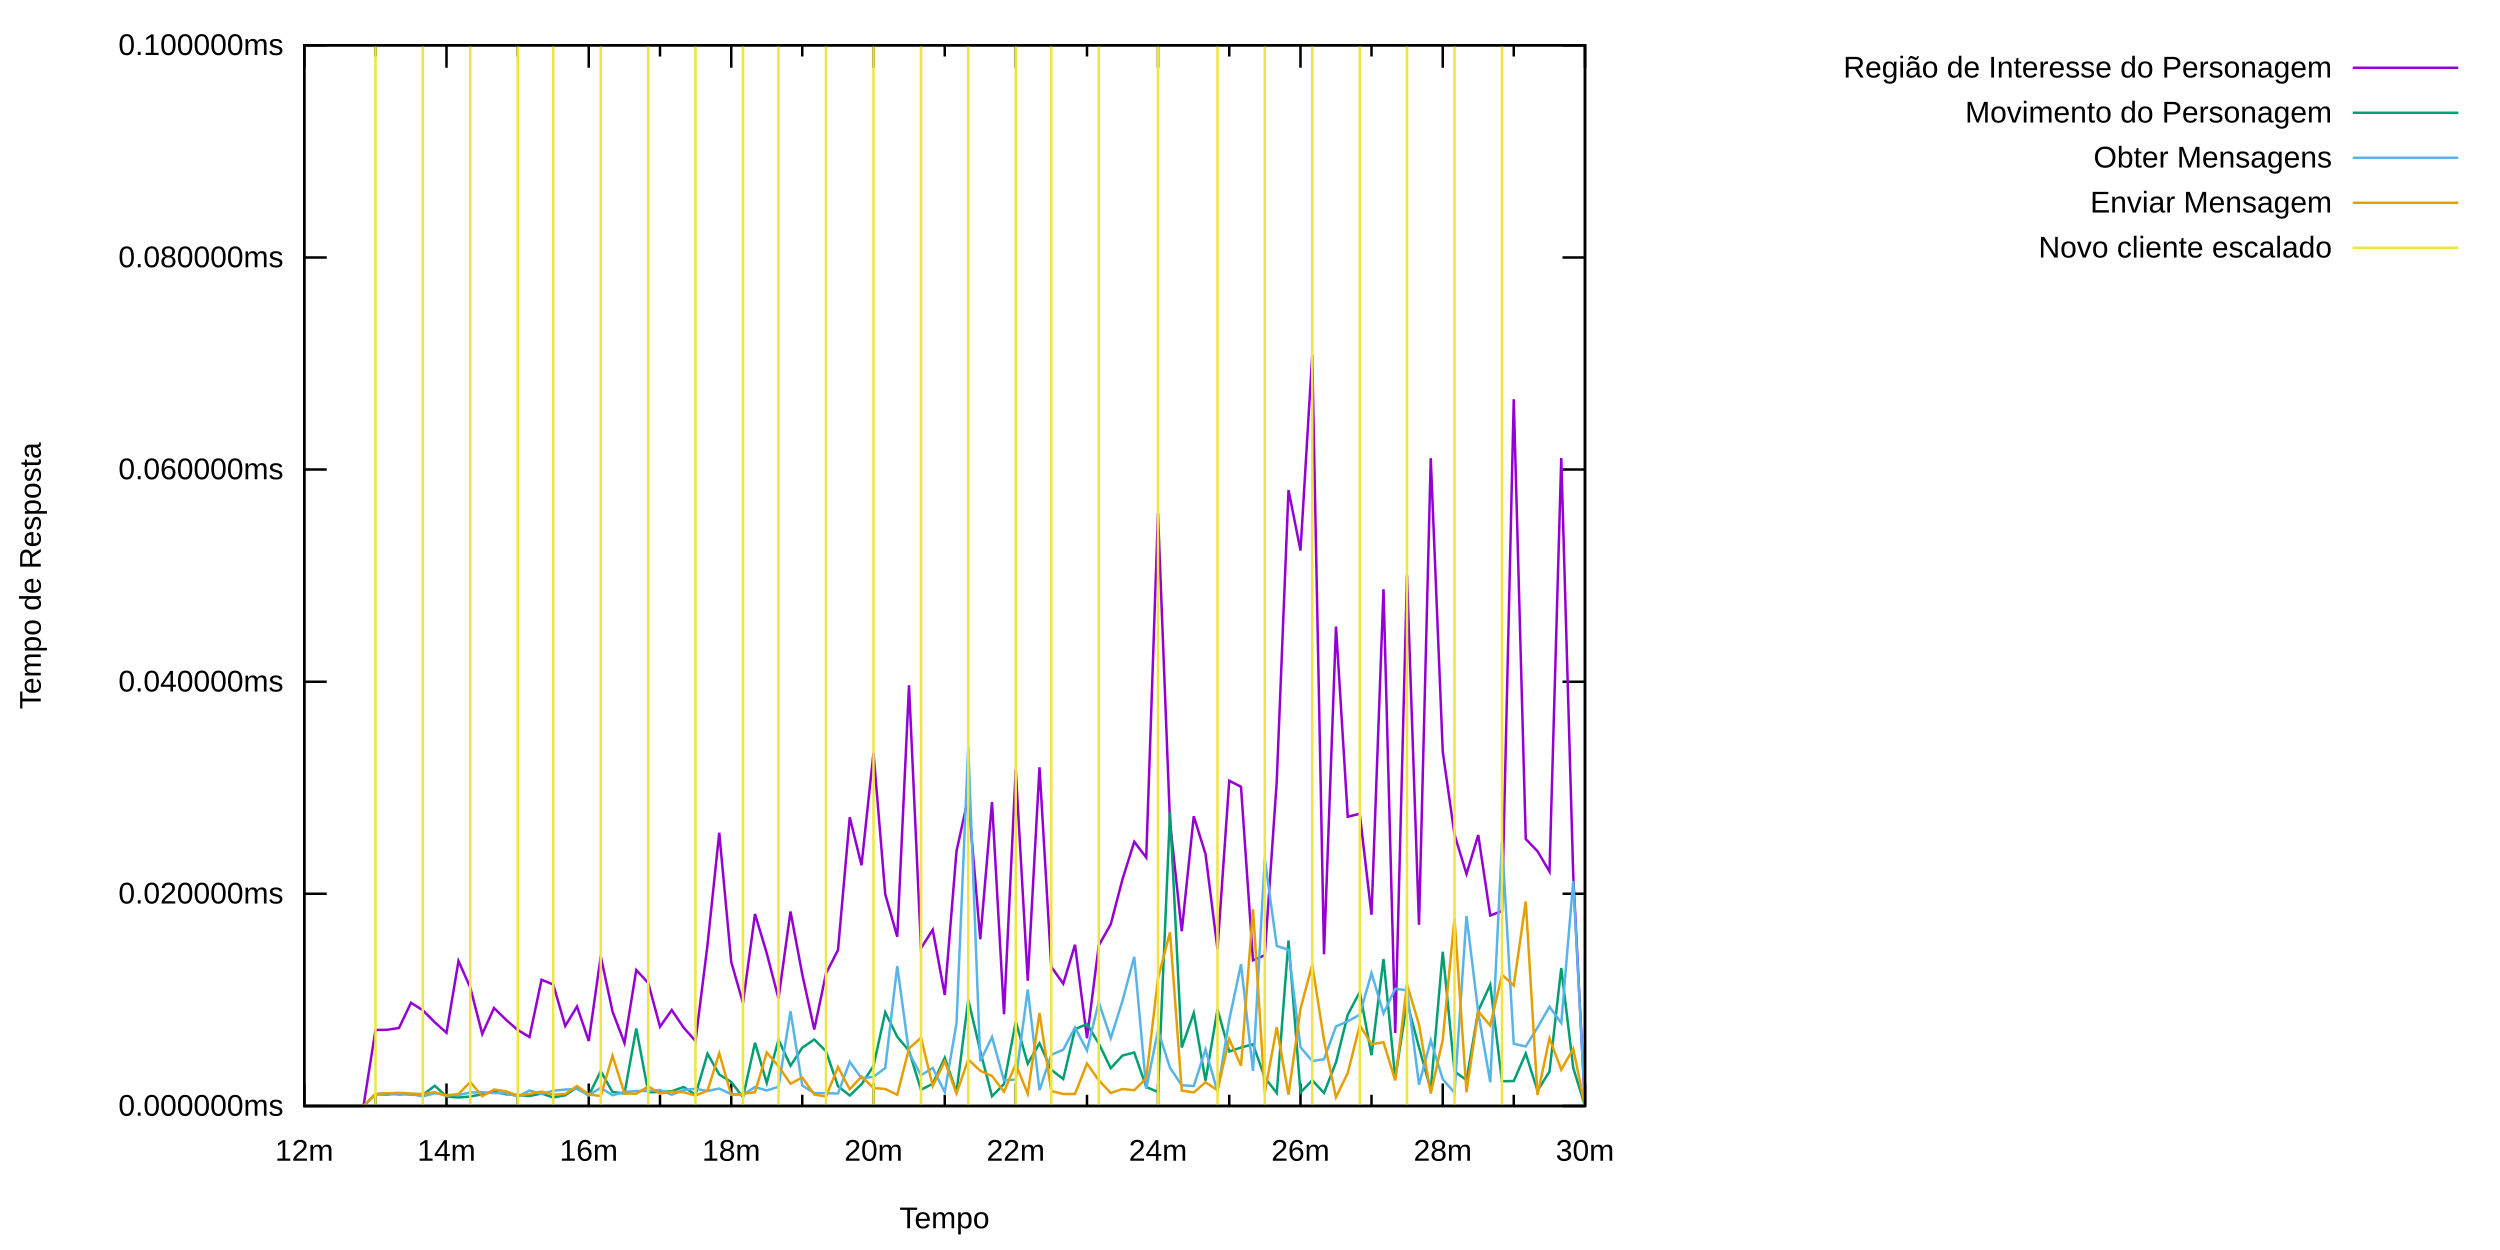
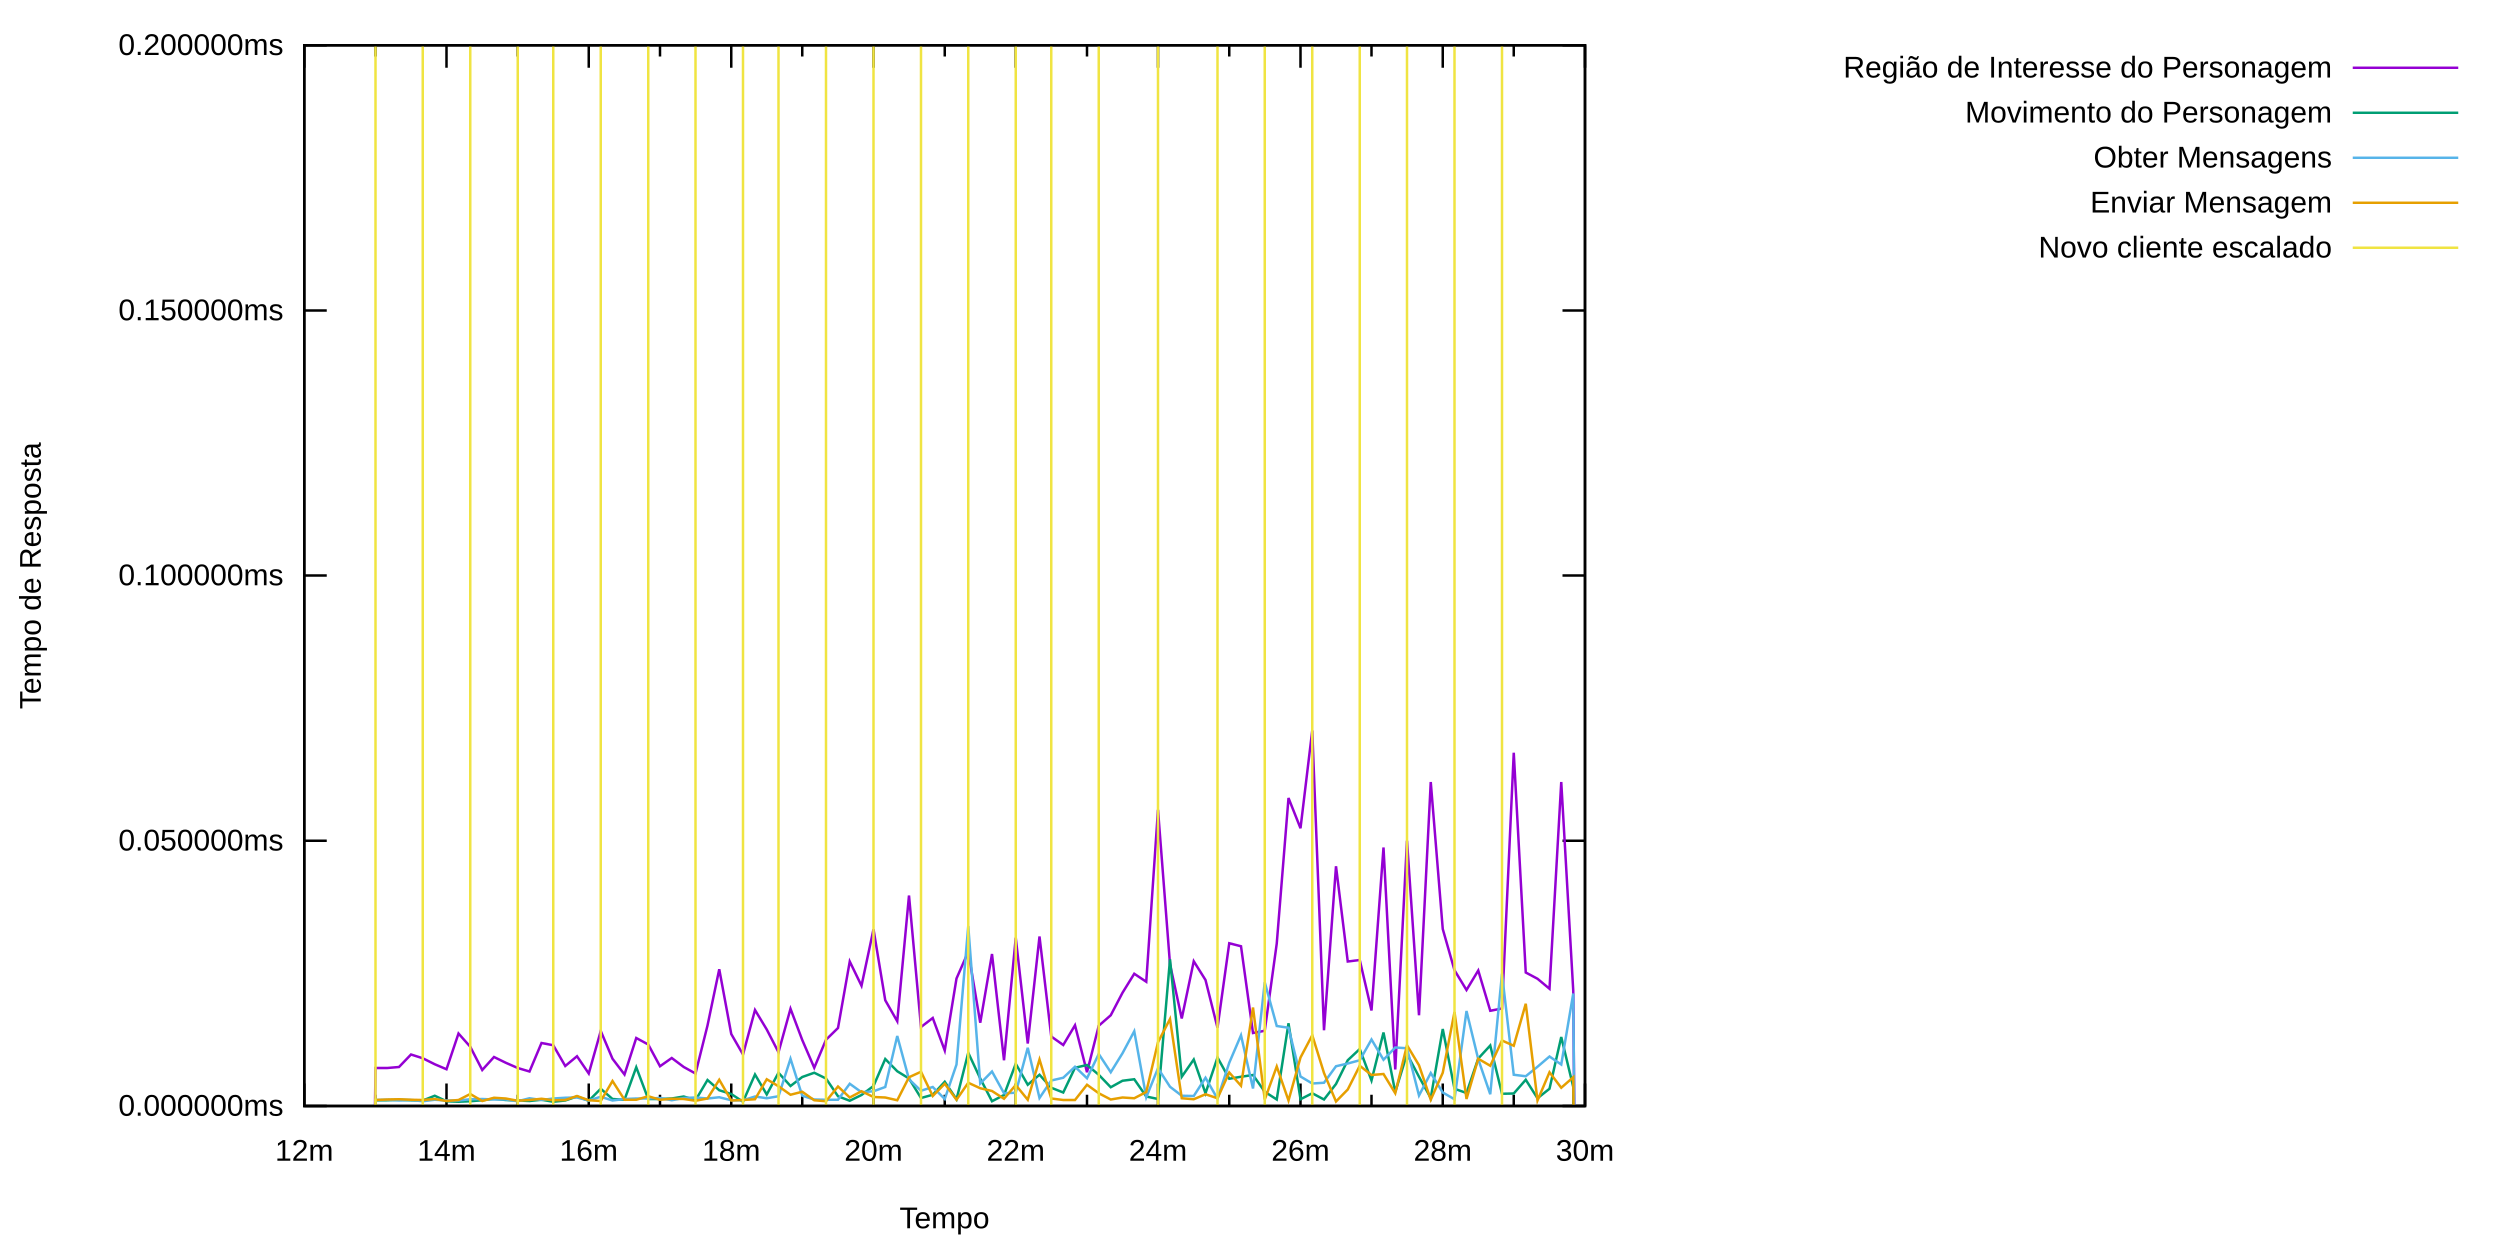
<svg xmlns="http://www.w3.org/2000/svg" xmlns:xlink="http://www.w3.org/1999/xlink" width="1000" height="500" viewBox="0 0 1000 500">
  <g id="gnuplot_canvas">
    <rect x="0" y="0" width="1000" height="500" fill="none" />
    <defs>
      <circle id="gpDot" r="0.5" stroke-width="0.5" stroke="currentColor" />
      <path id="gpPt0" stroke-width="0.222" stroke="currentColor" d="M-1,0 h2 M0,-1 v2" />
      <path id="gpPt1" stroke-width="0.222" stroke="currentColor" d="M-1,-1 L1,1 M1,-1 L-1,1" />
      <path id="gpPt2" stroke-width="0.222" stroke="currentColor" d="M-1,0 L1,0 M0,-1 L0,1 M-1,-1 L1,1 M-1,1 L1,-1" />
      <rect id="gpPt3" stroke-width="0.222" stroke="currentColor" x="-1" y="-1" width="2" height="2" />
      <rect id="gpPt4" stroke-width="0.222" stroke="currentColor" fill="currentColor" x="-1" y="-1" width="2" height="2" />
      <circle id="gpPt5" stroke-width="0.222" stroke="currentColor" cx="0" cy="0" r="1" />
      <use xlink:href="#gpPt5" id="gpPt6" fill="currentColor" stroke="none" />
      <path id="gpPt7" stroke-width="0.222" stroke="currentColor" d="M0,-1.33 L-1.33,0.67 L1.33,0.67 z" />
      <use xlink:href="#gpPt7" id="gpPt8" fill="currentColor" stroke="none" />
      <use xlink:href="#gpPt7" id="gpPt9" stroke="currentColor" transform="rotate(180)" />
      <use xlink:href="#gpPt9" id="gpPt10" fill="currentColor" stroke="none" />
      <use xlink:href="#gpPt3" id="gpPt11" stroke="currentColor" transform="rotate(45)" />
      <use xlink:href="#gpPt11" id="gpPt12" fill="currentColor" stroke="none" />
      <path id="gpPt13" stroke-width="0.222" stroke="currentColor" d="M0,1.330 L1.265,0.411 L0.782,-1.067 L-0.782,-1.076 L-1.265,0.411 z" />
      <use xlink:href="#gpPt13" id="gpPt14" fill="currentColor" stroke="none" />
      <filter id="textbox" filterUnits="objectBoundingBox" x="0" y="0" height="1" width="1">
        <feFlood flood-color="white" flood-opacity="1" result="bgnd" />
        <feComposite in="SourceGraphic" in2="bgnd" operator="atop" />
      </filter>
      <filter id="greybox" filterUnits="objectBoundingBox" x="0" y="0" height="1" width="1">
        <feFlood flood-color="lightgrey" flood-opacity="1" result="grey" />
        <feComposite in="SourceGraphic" in2="grey" operator="atop" />
      </filter>
    </defs>
    <g fill="none" color="white" stroke="black" stroke-width="1.00" stroke-linecap="butt" stroke-linejoin="miter">
</g>
    <g fill="none" color="black" stroke="currentColor" stroke-width="1.00" stroke-linecap="butt" stroke-linejoin="miter">
      <path stroke="black" d="M121.7,442.4 L130.7,442.4 M634.0,442.4 L625.0,442.4  " />
      <g transform="translate(113.4,446.3)" stroke="none" fill="black" font-family="Arial" font-size="12.00" text-anchor="end">
        <text>
          <tspan font-family="Arial">0.000000ms</tspan>
        </text>
      </g>
    </g>
    <g fill="none" color="black" stroke="currentColor" stroke-width="1.00" stroke-linecap="butt" stroke-linejoin="miter">
-       <path stroke="black" d="M121.7,357.5 L130.7,357.5 M634.0,357.5 L625.0,357.5  " />
-       <g transform="translate(113.4,361.4)" stroke="none" fill="black" font-family="Arial" font-size="12.00" text-anchor="end">
-         <text>
-           <tspan font-family="Arial">0.020000ms</tspan>
-         </text>
-       </g>
-     </g>
-     <g fill="none" color="black" stroke="currentColor" stroke-width="1.00" stroke-linecap="butt" stroke-linejoin="miter">
-       <path stroke="black" d="M121.7,272.7 L130.7,272.7 M634.0,272.7 L625.0,272.7  " />
-       <g transform="translate(113.4,276.6)" stroke="none" fill="black" font-family="Arial" font-size="12.00" text-anchor="end">
-         <text>
-           <tspan font-family="Arial">0.040000ms</tspan>
-         </text>
-       </g>
-     </g>
-     <g fill="none" color="black" stroke="currentColor" stroke-width="1.00" stroke-linecap="butt" stroke-linejoin="miter">
-       <path stroke="black" d="M121.7,187.8 L130.7,187.8 M634.0,187.8 L625.0,187.8  " />
-       <g transform="translate(113.4,191.7)" stroke="none" fill="black" font-family="Arial" font-size="12.00" text-anchor="end">
-         <text>
-           <tspan font-family="Arial">0.060000ms</tspan>
-         </text>
-       </g>
-     </g>
-     <g fill="none" color="black" stroke="currentColor" stroke-width="1.00" stroke-linecap="butt" stroke-linejoin="miter">
-       <path stroke="black" d="M121.7,103.0 L130.7,103.0 M634.0,103.0 L625.0,103.0  " />
-       <g transform="translate(113.4,106.9)" stroke="none" fill="black" font-family="Arial" font-size="12.00" text-anchor="end">
-         <text>
-           <tspan font-family="Arial">0.080000ms</tspan>
+       <path stroke="black" d="M121.7,336.3 L130.7,336.3 M634.0,336.3 L625.0,336.3  " />
+       <g transform="translate(113.4,340.2)" stroke="none" fill="black" font-family="Arial" font-size="12.00" text-anchor="end">
+         <text>
+           <tspan font-family="Arial">0.050000ms</tspan>
+         </text>
+       </g>
+     </g>
+     <g fill="none" color="black" stroke="currentColor" stroke-width="1.00" stroke-linecap="butt" stroke-linejoin="miter">
+       <path stroke="black" d="M121.7,230.2 L130.7,230.2 M634.0,230.2 L625.0,230.2  " />
+       <g transform="translate(113.4,234.1)" stroke="none" fill="black" font-family="Arial" font-size="12.00" text-anchor="end">
+         <text>
+           <tspan font-family="Arial">0.100000ms</tspan>
+         </text>
+       </g>
+     </g>
+     <g fill="none" color="black" stroke="currentColor" stroke-width="1.00" stroke-linecap="butt" stroke-linejoin="miter">
+       <path stroke="black" d="M121.7,124.2 L130.7,124.2 M634.0,124.2 L625.0,124.2  " />
+       <g transform="translate(113.4,128.1)" stroke="none" fill="black" font-family="Arial" font-size="12.00" text-anchor="end">
+         <text>
+           <tspan font-family="Arial">0.150000ms</tspan>
        </text>
      </g>
    </g>
    <g fill="none" color="black" stroke="currentColor" stroke-width="1.00" stroke-linecap="butt" stroke-linejoin="miter">
      <path stroke="black" d="M121.7,18.1 L130.7,18.1 M634.0,18.1 L625.0,18.1  " />
      <g transform="translate(113.4,22.0)" stroke="none" fill="black" font-family="Arial" font-size="12.00" text-anchor="end">
        <text>
-           <tspan font-family="Arial">0.100000ms</tspan>
+           <tspan font-family="Arial">0.200000ms</tspan>
        </text>
      </g>
    </g>
    <g fill="none" color="black" stroke="currentColor" stroke-width="1.00" stroke-linecap="butt" stroke-linejoin="miter">
      <path stroke="black" d="M121.7,442.4 L121.7,433.4 M121.7,18.1 L121.7,27.1  " />
      <g transform="translate(121.7,464.3)" stroke="none" fill="black" font-family="Arial" font-size="12.00" text-anchor="middle">
        <text>
          <tspan font-family="Arial">12m</tspan>
        </text>
      </g>
    </g>
    <g fill="none" color="black" stroke="currentColor" stroke-width="1.00" stroke-linecap="butt" stroke-linejoin="miter">
      <path stroke="black" d="M150.2,442.4 L150.2,437.9 M150.2,18.1 L150.2,22.6 M178.6,442.4 L178.6,433.4 M178.6,18.1 L178.6,27.1    " />
      <g transform="translate(178.6,464.3)" stroke="none" fill="black" font-family="Arial" font-size="12.00" text-anchor="middle">
        <text>
          <tspan font-family="Arial">14m</tspan>
        </text>
      </g>
    </g>
    <g fill="none" color="black" stroke="currentColor" stroke-width="1.00" stroke-linecap="butt" stroke-linejoin="miter">
      <path stroke="black" d="M207.1,442.4 L207.1,437.9 M207.1,18.1 L207.1,22.6 M235.5,442.4 L235.5,433.4 M235.5,18.1 L235.5,27.1    " />
      <g transform="translate(235.5,464.3)" stroke="none" fill="black" font-family="Arial" font-size="12.00" text-anchor="middle">
        <text>
          <tspan font-family="Arial">16m</tspan>
        </text>
      </g>
    </g>
    <g fill="none" color="black" stroke="currentColor" stroke-width="1.00" stroke-linecap="butt" stroke-linejoin="miter">
      <path stroke="black" d="M264.0,442.4 L264.0,437.9 M264.0,18.1 L264.0,22.6 M292.5,442.4 L292.5,433.4 M292.5,18.1 L292.5,27.1    " />
      <g transform="translate(292.5,464.3)" stroke="none" fill="black" font-family="Arial" font-size="12.00" text-anchor="middle">
        <text>
          <tspan font-family="Arial">18m</tspan>
        </text>
      </g>
    </g>
    <g fill="none" color="black" stroke="currentColor" stroke-width="1.00" stroke-linecap="butt" stroke-linejoin="miter">
      <path stroke="black" d="M320.9,442.4 L320.9,437.9 M320.9,18.1 L320.9,22.6 M349.4,442.4 L349.4,433.4 M349.4,18.1 L349.4,27.1    " />
      <g transform="translate(349.4,464.3)" stroke="none" fill="black" font-family="Arial" font-size="12.00" text-anchor="middle">
        <text>
          <tspan font-family="Arial">20m</tspan>
        </text>
      </g>
    </g>
    <g fill="none" color="black" stroke="currentColor" stroke-width="1.00" stroke-linecap="butt" stroke-linejoin="miter">
      <path stroke="black" d="M377.9,442.4 L377.9,437.9 M377.9,18.1 L377.9,22.6 M406.3,442.4 L406.3,433.4 M406.3,18.1 L406.3,27.1    " />
      <g transform="translate(406.3,464.3)" stroke="none" fill="black" font-family="Arial" font-size="12.00" text-anchor="middle">
        <text>
          <tspan font-family="Arial">22m</tspan>
        </text>
      </g>
    </g>
    <g fill="none" color="black" stroke="currentColor" stroke-width="1.00" stroke-linecap="butt" stroke-linejoin="miter">
      <path stroke="black" d="M434.8,442.4 L434.8,437.9 M434.8,18.1 L434.8,22.6 M463.2,442.4 L463.2,433.4 M463.2,18.1 L463.2,27.1    " />
      <g transform="translate(463.2,464.3)" stroke="none" fill="black" font-family="Arial" font-size="12.00" text-anchor="middle">
        <text>
          <tspan font-family="Arial">24m</tspan>
        </text>
      </g>
    </g>
    <g fill="none" color="black" stroke="currentColor" stroke-width="1.00" stroke-linecap="butt" stroke-linejoin="miter">
      <path stroke="black" d="M491.7,442.4 L491.7,437.9 M491.7,18.1 L491.7,22.6 M520.2,442.4 L520.2,433.4 M520.2,18.1 L520.2,27.1    " />
      <g transform="translate(520.2,464.3)" stroke="none" fill="black" font-family="Arial" font-size="12.00" text-anchor="middle">
        <text>
          <tspan font-family="Arial">26m</tspan>
        </text>
      </g>
    </g>
    <g fill="none" color="black" stroke="currentColor" stroke-width="1.00" stroke-linecap="butt" stroke-linejoin="miter">
      <path stroke="black" d="M548.6,442.4 L548.6,437.9 M548.6,18.1 L548.6,22.6 M577.1,442.4 L577.1,433.4 M577.1,18.1 L577.1,27.1    " />
      <g transform="translate(577.1,464.3)" stroke="none" fill="black" font-family="Arial" font-size="12.00" text-anchor="middle">
        <text>
          <tspan font-family="Arial">28m</tspan>
        </text>
      </g>
    </g>
    <g fill="none" color="black" stroke="currentColor" stroke-width="1.00" stroke-linecap="butt" stroke-linejoin="miter">
      <path stroke="black" d="M605.5,442.4 L605.5,437.9 M605.5,18.1 L605.5,22.6 M634.0,442.4 L634.0,433.4 M634.0,18.1 L634.0,27.1    " />
      <g transform="translate(634.0,464.3)" stroke="none" fill="black" font-family="Arial" font-size="12.00" text-anchor="middle">
        <text>
          <tspan font-family="Arial">30m</tspan>
        </text>
      </g>
    </g>
    <g fill="none" color="black" stroke="currentColor" stroke-width="1.00" stroke-linecap="butt" stroke-linejoin="miter">
</g>
    <g fill="none" color="black" stroke="currentColor" stroke-width="1.00" stroke-linecap="butt" stroke-linejoin="miter">
      <path stroke="black" d="M121.7,18.1 L121.7,442.4 L634.0,442.4 L634.0,18.1 L121.7,18.1 Z  " />
    </g>
    <g fill="none" color="black" stroke="currentColor" stroke-width="1.00" stroke-linecap="butt" stroke-linejoin="miter">
      <g transform="translate(16.3,230.3) rotate(270)" stroke="none" fill="black" font-family="arial" font-size="12.00" text-anchor="middle">
        <text>
          <tspan font-family="arial">Tempo de Resposta</tspan>
        </text>
      </g>
    </g>
    <g fill="none" color="black" stroke="currentColor" stroke-width="1.00" stroke-linecap="butt" stroke-linejoin="miter">
      <g transform="translate(377.8,491.3)" stroke="none" fill="black" font-family="arial" font-size="12.00" text-anchor="middle">
        <text>
          <tspan font-family="arial">Tempo</tspan>
        </text>
      </g>
    </g>
    <g fill="none" color="black" stroke="currentColor" stroke-width="1.00" stroke-linecap="butt" stroke-linejoin="miter">
</g>
    <g id="gnuplot_plot_1">
      <g fill="none" color="black" stroke="currentColor" stroke-width="1.00" stroke-linecap="butt" stroke-linejoin="miter">
        <g transform="translate(932.8,31.0)" stroke="none" fill="black" font-family="arial" font-size="12.00" text-anchor="end">
          <text>
            <tspan font-family="arial">Região de Interesse do Personagem</tspan>
          </text>
        </g>
      </g>
      <g fill="none" color="black" stroke="currentColor" stroke-width="1.00" stroke-linecap="butt" stroke-linejoin="miter">
-         <path stroke="rgb(148,   0, 211)" d="M941.1,27.1 L983.3,27.1 M121.7,442.4 L126.4,442.4 L131.2,442.4 L135.9,442.4 L140.7,442.4 L145.4,442.4   L150.2,412.0 L154.9,411.9 L159.6,411.2 L164.4,401.1 L169.1,404.1 L173.9,408.9 L178.6,413.1 L183.4,384.4   L188.1,395.0 L192.9,413.6 L197.6,403.2 L202.3,407.8 L207.1,412.0 L211.8,414.8 L216.6,391.9 L221.3,393.8   L226.1,410.4 L230.8,402.6 L235.5,416.4 L240.3,382.5 L245.0,404.6 L249.8,417.2 L254.5,388.0 L259.3,393.2   L264.0,410.7 L268.7,404.0 L273.5,411.1 L278.2,416.4 L283.0,378.0 L287.7,333.1 L292.5,384.8 L297.2,401.2   L302.0,365.6 L306.7,381.3 L311.4,399.4 L316.2,364.6 L320.9,389.7 L325.7,411.8 L330.4,389.4 L335.2,380.0   L339.9,326.9 L344.6,346.1 L349.4,301.1 L354.1,357.7 L358.9,374.7 L363.6,274.1 L368.4,379.3 L373.1,371.9   L377.9,398.0 L382.6,340.5 L387.3,319.0 L392.1,375.7 L396.8,320.8 L401.6,405.7 L406.3,307.7 L411.1,392.3   L415.8,306.9 L420.5,386.7 L425.3,393.5 L430.0,377.9 L434.8,415.3 L439.5,378.2 L444.3,369.7 L449.0,351.7   L453.7,336.7 L458.5,343.0 L463.2,205.3 L468.0,329.0 L472.7,372.5 L477.5,326.5 L482.2,341.6 L487.0,379.7   L491.7,312.3 L496.4,314.7 L501.2,384.1 L505.9,382.1 L510.7,312.5 L515.4,196.0 L520.2,220.2 L524.9,142.0   L529.6,381.7 L534.4,250.6 L539.1,326.7 L543.9,325.5 L548.6,365.9 L553.4,235.7 L558.1,413.2 L562.8,230.1   L567.6,369.9 L572.3,183.3 L577.1,300.7 L581.8,333.8 L586.6,349.6 L591.3,334.0 L596.1,366.2 L600.8,364.4   L605.5,159.7 L610.3,335.6 L615.0,340.5 L619.8,348.6 L624.5,183.2 L629.3,350.3 L634.0,442.4  " />
+         <path stroke="rgb(148,   0, 211)" d="M941.1,27.1 L983.3,27.1 M150.0,442.4 L150.2,427.2 L154.9,427.2 L159.6,426.8 L164.4,421.8 L169.1,423.3   L173.9,425.7 L178.6,427.7 L183.4,413.4 L188.1,418.7 L192.9,428.0 L197.6,422.8 L202.3,425.1 L207.1,427.2   L211.8,428.6 L216.6,417.2 L221.3,418.1 L226.1,426.4 L230.8,422.5 L235.5,429.4 L240.3,412.4 L245.0,423.5   L249.8,429.8 L254.5,415.2 L259.3,417.8 L264.0,426.5 L268.7,423.2 L273.5,426.8 L278.2,429.4 L283.0,410.2   L287.7,387.7 L292.5,413.6 L297.2,421.8 L302.0,404.0 L306.7,411.8 L311.4,420.9 L316.2,403.5 L320.9,416.0   L325.7,427.1 L330.4,415.9 L335.2,411.2 L339.9,384.6 L344.6,394.3 L349.4,371.7 L354.1,400.1 L358.9,408.5   L363.6,358.2 L368.4,410.8 L373.1,407.2 L377.9,420.2 L382.6,391.4 L387.3,380.7 L392.1,409.1 L396.8,381.6   L401.6,424.1 L406.3,375.1 L411.1,417.4 L415.8,374.6 L420.5,414.6 L425.3,418.0 L430.0,410.1 L434.8,428.9   L439.5,410.3 L444.3,406.1 L449.0,397.1 L453.7,389.5 L458.5,392.7 L463.2,323.9 L468.0,385.7 L472.7,407.4   L477.5,384.5 L482.2,392.0 L487.0,411.1 L491.7,377.3 L496.4,378.5 L501.2,413.2 L505.9,412.3 L510.7,377.4   L515.4,319.2 L520.2,331.3 L524.9,292.2 L529.6,412.1 L534.4,346.5 L539.1,384.6 L543.9,384.0 L548.6,404.2   L553.4,339.0 L558.1,427.8 L562.8,336.3 L567.6,406.1 L572.3,312.8 L577.1,371.6 L581.8,388.1 L586.6,396.0   L591.3,388.2 L596.1,404.3 L600.8,403.4 L605.5,301.1 L610.3,389.0 L615.0,391.5 L619.8,395.5 L624.5,312.8   L629.3,396.3 L629.7,442.4  " />
      </g>
    </g>
    <g id="gnuplot_plot_2">
      <g fill="none" color="black" stroke="currentColor" stroke-width="1.00" stroke-linecap="butt" stroke-linejoin="miter">
        <g transform="translate(932.8,49.0)" stroke="none" fill="black" font-family="arial" font-size="12.00" text-anchor="end">
          <text>
            <tspan font-family="arial">Movimento do Personagem</tspan>
          </text>
        </g>
      </g>
      <g fill="none" color="black" stroke="currentColor" stroke-width="1.00" stroke-linecap="butt" stroke-linejoin="miter">
-         <path stroke="rgb(  0, 158, 115)" d="M941.1,45.1 L983.3,45.1 M121.7,442.4 L126.4,442.4 L131.2,442.4 L135.9,442.4 L140.7,442.4 L145.4,442.4   L150.2,437.7 L154.9,437.8 L159.6,437.4 L164.4,437.8 L169.1,438.0 L173.9,434.3 L178.6,438.6 L183.4,439.0   L188.1,438.6 L192.9,437.7 L197.6,436.6 L202.3,437.7 L207.1,438.0 L211.8,438.4 L216.6,437.4 L221.3,439.0   L226.1,438.1 L230.8,434.9 L235.5,438.2 L240.3,428.5 L245.0,436.8 L249.8,437.4 L254.5,411.4 L259.3,436.9   L264.0,436.8 L268.7,436.5 L273.5,434.8 L278.2,437.9 L283.0,421.5 L287.7,429.8 L292.5,432.8 L297.2,438.9   L302.0,417.1 L306.7,433.2 L311.4,415.9 L316.2,426.3 L320.9,419.1 L325.7,415.8 L330.4,420.5 L335.2,434.5   L339.9,438.2 L344.6,433.7 L349.4,426.4 L354.1,404.9 L358.9,414.7 L363.6,420.3 L368.4,435.9 L373.1,433.5   L377.9,423.1 L382.6,436.9 L387.3,399.8 L392.1,420.4 L396.8,438.5 L401.6,433.6 L406.3,408.6 L411.1,425.5   L415.8,417.3 L420.5,427.9 L425.3,431.6 L430.0,411.7 L434.8,409.6 L439.5,417.4 L444.3,427.3 L449.0,422.2   L453.7,421.0 L458.5,434.8 L463.2,436.8 L468.0,324.9 L472.7,419.0 L477.5,405.2 L482.2,432.3 L487.0,403.7   L491.7,420.6 L496.4,419.0 L501.2,417.7 L505.9,431.0 L510.7,437.2 L515.4,376.2 L520.2,437.0 L524.9,432.1   L529.6,437.2 L534.4,424.9 L539.1,405.9 L543.9,396.8 L548.6,422.1 L553.4,383.6 L558.1,431.3 L562.8,400.8   L567.6,418.9 L572.3,435.9 L577.1,380.7 L581.8,428.6 L586.6,432.0 L591.3,404.3 L596.1,393.9 L600.8,432.5   L605.5,432.4 L610.3,421.4 L615.0,436.3 L619.8,428.6 L624.5,387.2 L629.3,427.2 L634.0,442.4  " />
+         <path stroke="rgb(  0, 158, 115)" d="M941.1,45.1 L983.3,45.1 M150.1,442.4 L150.2,440.1 L154.9,440.1 L159.6,439.9 L164.4,440.1 L169.1,440.2   L173.9,438.3 L178.6,440.5 L183.4,440.7 L188.1,440.5 L192.9,440.1 L197.6,439.5 L202.3,440.0 L207.1,440.2   L211.8,440.4 L216.6,439.9 L221.3,440.7 L226.1,440.2 L230.8,438.6 L235.5,440.3 L240.3,435.5 L245.0,439.6   L249.8,439.9 L254.5,426.9 L259.3,439.6 L264.0,439.6 L268.7,439.4 L273.5,438.6 L278.2,440.1 L283.0,432.0   L287.7,436.1 L292.5,437.6 L297.2,440.7 L302.0,429.8 L306.7,437.8 L311.4,429.1 L316.2,434.4 L320.9,430.8   L325.7,429.1 L330.4,431.4 L335.2,438.5 L339.9,440.3 L344.6,438.0 L349.4,434.4 L354.1,423.6 L358.9,428.5   L363.6,431.4 L368.4,439.2 L373.1,437.9 L377.9,432.7 L382.6,439.7 L387.3,421.1 L392.1,431.4 L396.8,440.5   L401.6,438.0 L406.3,425.5 L411.1,433.9 L415.8,429.9 L420.5,435.1 L425.3,437.0 L430.0,427.1 L434.8,426.0   L439.5,429.9 L444.3,434.9 L449.0,432.3 L453.7,431.7 L458.5,438.6 L463.2,439.6 L468.0,383.7 L472.7,430.7   L477.5,423.8 L482.2,437.3 L487.0,423.0 L491.7,431.5 L496.4,430.7 L501.2,430.0 L505.9,436.7 L510.7,439.8   L515.4,409.3 L520.2,439.7 L524.9,437.3 L529.6,439.8 L534.4,433.6 L539.1,424.1 L543.9,419.6 L548.6,432.2   L553.4,413.0 L558.1,436.8 L562.8,421.6 L567.6,430.7 L572.3,439.2 L577.1,411.6 L581.8,435.5 L586.6,437.2   L591.3,423.4 L596.1,418.2 L600.8,437.5 L605.5,437.4 L610.3,431.9 L615.0,439.3 L619.8,435.5 L624.5,414.8   L629.3,434.8 L629.3,442.4  " />
      </g>
    </g>
    <g id="gnuplot_plot_3">
      <g fill="none" color="black" stroke="currentColor" stroke-width="1.00" stroke-linecap="butt" stroke-linejoin="miter">
        <g transform="translate(932.8,67.0)" stroke="none" fill="black" font-family="arial" font-size="12.00" text-anchor="end">
          <text>
            <tspan font-family="arial">Obter Mensagens</tspan>
          </text>
        </g>
      </g>
      <g fill="none" color="black" stroke="currentColor" stroke-width="1.00" stroke-linecap="butt" stroke-linejoin="miter">
-         <path stroke="rgb( 86, 180, 233)" d="M941.1,63.1 L983.3,63.1 M121.7,442.4 L126.4,442.4 L131.2,442.4 L135.9,442.4 L140.7,442.4 L145.4,442.4   L150.2,437.6 L154.9,437.3 L159.6,437.9 L164.4,437.6 L169.1,438.6 L173.9,437.3 L178.6,438.0 L183.4,438.0   L188.1,437.0 L192.9,436.9 L197.6,437.2 L202.3,437.3 L207.1,438.6 L211.8,436.2 L216.6,437.6 L221.3,436.3   L226.1,435.8 L230.8,435.6 L235.5,438.1 L240.3,435.1 L245.0,438.1 L249.8,436.8 L254.5,436.4 L259.3,436.4   L264.0,436.0 L268.7,437.9 L273.5,436.0 L278.2,435.5 L283.0,436.4 L287.7,435.4 L292.5,437.7 L297.2,437.9   L302.0,434.8 L306.7,436.2 L311.4,434.7 L316.2,404.5 L320.9,434.2 L325.7,437.2 L330.4,437.3 L335.2,437.4   L339.9,424.7 L344.6,431.3 L349.4,430.7 L354.1,427.2 L358.9,386.4 L363.6,421.1 L368.4,430.1 L373.1,427.2   L377.9,436.8 L382.6,409.3 L387.3,298.4 L392.1,424.5 L396.8,414.8 L401.6,432.2 L406.3,431.8 L411.1,395.8   L415.8,436.1 L420.5,421.9 L425.3,419.9 L430.0,411.0 L434.8,420.2 L439.5,400.8 L444.3,415.3 L449.0,400.3   L453.7,382.7 L458.5,435.5 L463.2,412.1 L468.0,427.1 L472.7,434.1 L477.5,434.4 L482.2,419.8 L487.0,436.6   L491.7,407.9 L496.4,385.7 L501.2,428.4 L505.9,343.5 L510.7,378.4 L515.4,379.9 L520.2,418.9 L524.9,424.4   L529.6,423.7 L534.4,410.6 L539.1,408.5 L543.9,405.9 L548.6,389.2 L553.4,405.4 L558.1,395.5 L562.8,396.1   L567.6,433.9 L572.3,416.1 L577.1,431.7 L581.8,437.1 L586.6,366.4 L591.3,405.0 L596.1,432.9 L600.8,336.7   L605.5,417.5 L610.3,418.6 L615.0,411.0 L619.8,402.7 L624.5,409.2 L629.3,352.4 L634.0,442.4  " />
+         <path stroke="rgb( 86, 180, 233)" d="M941.1,63.1 L983.3,63.1 M150.1,442.4 L150.2,440.0 L154.9,439.9 L159.6,440.2 L164.4,440.0 L169.1,440.5   L173.9,439.9 L178.6,440.2 L183.4,440.2 L188.1,439.7 L192.9,439.6 L197.6,439.8 L202.3,439.8 L207.1,440.5   L211.8,439.3 L216.6,440.0 L221.3,439.4 L226.1,439.1 L230.8,439.0 L235.5,440.2 L240.3,438.7 L245.0,440.2   L249.8,439.6 L254.5,439.4 L259.3,439.4 L264.0,439.2 L268.7,440.1 L273.5,439.2 L278.2,439.0 L283.0,439.4   L287.7,438.9 L292.5,440.1 L297.2,440.1 L302.0,438.6 L306.7,439.3 L311.4,438.5 L316.2,423.5 L320.9,438.3   L325.7,439.8 L330.4,439.9 L335.2,439.9 L339.9,433.5 L344.6,436.9 L349.4,436.5 L354.1,434.8 L358.9,414.4   L363.6,431.7 L368.4,436.3 L373.1,434.8 L377.9,439.6 L382.6,425.8 L387.3,370.4 L392.1,433.4 L396.8,428.6   L401.6,437.3 L406.3,437.1 L411.1,419.1 L415.8,439.2 L420.5,432.2 L425.3,431.1 L430.0,426.7 L434.8,431.3   L439.5,421.6 L444.3,428.9 L449.0,421.3 L453.7,412.5 L458.5,438.9 L463.2,427.3 L468.0,434.7 L472.7,438.3   L477.5,438.4 L482.2,431.1 L487.0,439.5 L491.7,425.1 L496.4,414.1 L501.2,435.4 L505.9,392.9 L510.7,410.4   L515.4,411.1 L520.2,430.6 L524.9,433.4 L529.6,433.1 L534.4,426.5 L539.1,425.4 L543.9,424.1 L548.6,415.8   L553.4,423.9 L558.1,419.0 L562.8,419.3 L567.6,438.2 L572.3,429.2 L577.1,437.0 L581.8,439.7 L586.6,404.4   L591.3,423.7 L596.1,437.7 L600.8,389.5 L605.5,429.9 L610.3,430.5 L615.0,426.7 L619.8,422.6 L624.5,425.8   L629.3,397.4 L629.7,442.4  " />
      </g>
    </g>
    <g id="gnuplot_plot_4">
      <g fill="none" color="black" stroke="currentColor" stroke-width="1.00" stroke-linecap="butt" stroke-linejoin="miter">
        <g transform="translate(932.8,85.0)" stroke="none" fill="black" font-family="arial" font-size="12.00" text-anchor="end">
          <text>
            <tspan font-family="arial">Enviar Mensagem</tspan>
          </text>
        </g>
      </g>
      <g fill="none" color="black" stroke="currentColor" stroke-width="1.00" stroke-linecap="butt" stroke-linejoin="miter">
-         <path stroke="rgb(230, 159,   0)" d="M941.1,81.1 L983.3,81.1 M121.7,442.4 L126.4,442.4 L131.2,442.4 L135.9,442.4 L140.7,442.4 L145.4,442.4   L150.2,437.6 L154.9,437.3 L159.6,437.1 L164.4,437.4 L169.1,437.6 L173.9,436.9 L178.6,438.3 L183.4,437.6   L188.1,432.8 L192.9,438.5 L197.6,435.8 L202.3,436.5 L207.1,438.2 L211.8,437.6 L216.6,436.6 L221.3,437.9   L226.1,437.6 L230.8,434.4 L235.5,437.8 L240.3,438.4 L245.0,422.3 L249.8,437.4 L254.5,437.5 L259.3,434.6   L264.0,437.4 L268.7,436.7 L273.5,436.9 L278.2,438.2 L283.0,436.3 L287.7,421.3 L292.5,438.0 L297.2,437.5   L302.0,436.9 L306.7,421.0 L311.4,426.5 L316.2,433.5 L320.9,431.0 L325.7,437.8 L330.4,438.6 L335.2,426.8   L339.9,435.7 L344.6,430.6 L349.4,435.2 L354.1,435.6 L358.9,437.9 L363.6,419.4 L368.4,415.1 L373.1,434.4   L377.9,424.5 L382.6,437.4 L387.3,423.8 L392.1,428.3 L396.8,430.4 L401.6,436.7 L406.3,425.6 L411.1,437.5   L415.8,405.2 L420.5,436.4 L425.3,437.6 L430.0,437.6 L434.8,425.4 L439.5,432.1 L444.3,437.2 L449.0,435.6   L453.7,436.1 L458.5,431.3 L463.2,391.4 L468.0,372.9 L472.7,436.2 L477.5,437.0 L482.2,432.9 L487.0,436.1   L491.7,415.6 L496.4,426.3 L501.2,363.7 L505.9,437.1 L510.7,410.9 L515.4,437.9 L520.2,403.5 L524.9,385.8   L529.6,416.1 L534.4,438.9 L539.1,429.2 L543.9,410.1 L548.6,417.7 L553.4,416.9 L558.1,432.2 L562.8,393.8   L567.6,409.8 L572.3,437.4 L577.1,415.9 L581.8,367.3 L586.6,436.9 L591.3,404.6 L596.1,410.2 L600.8,389.9   L605.5,394.2 L610.3,360.6 L615.0,438.0 L619.8,415.3 L624.5,427.9 L629.3,419.5 L634.0,442.4  " />
+         <path stroke="rgb(230, 159,   0)" d="M941.1,81.1 L983.3,81.1 M150.1,442.4 L150.2,440.0 L154.9,439.8 L159.6,439.7 L164.4,439.9 L169.1,440.0   L173.9,439.6 L178.6,440.4 L183.4,440.0 L188.1,437.6 L192.9,440.4 L197.6,439.1 L202.3,439.4 L207.1,440.3   L211.8,440.0 L216.6,439.5 L221.3,440.1 L226.1,440.0 L230.8,438.4 L235.5,440.1 L240.3,440.4 L245.0,432.4   L249.8,439.9 L254.5,439.9 L259.3,438.5 L264.0,439.9 L268.7,439.5 L273.5,439.6 L278.2,440.3 L283.0,439.4   L287.7,431.9 L292.5,440.2 L297.2,440.0 L302.0,439.7 L306.7,431.7 L311.4,434.5 L316.2,437.9 L320.9,436.7   L325.7,440.1 L330.4,440.5 L335.2,434.6 L339.9,439.0 L344.6,436.5 L349.4,438.8 L354.1,439.0 L358.9,440.1   L363.6,430.9 L368.4,428.7 L373.1,438.4 L377.9,433.5 L382.6,439.9 L387.3,433.1 L392.1,435.3 L396.8,436.4   L401.6,439.5 L406.3,434.0 L411.1,439.9 L415.8,423.8 L420.5,439.4 L425.3,440.0 L430.0,440.0 L434.8,433.9   L439.5,437.3 L444.3,439.8 L449.0,439.0 L453.7,439.3 L458.5,436.8 L463.2,416.9 L468.0,407.6 L472.7,439.3   L477.5,439.7 L482.2,437.7 L487.0,439.3 L491.7,429.0 L496.4,434.3 L501.2,403.0 L505.9,439.8 L510.7,426.6   L515.4,440.2 L520.2,423.0 L524.9,414.1 L529.6,429.2 L534.4,440.6 L539.1,435.8 L543.9,426.3 L548.6,430.0   L553.4,429.6 L558.1,437.3 L562.8,418.1 L567.6,426.1 L572.3,439.9 L577.1,429.1 L581.8,404.8 L586.6,439.6   L591.3,423.5 L596.1,426.3 L600.8,416.2 L605.5,418.3 L610.3,401.5 L615.0,440.2 L619.8,428.9 L624.5,435.1   L629.3,430.9 L629.4,442.4  " />
      </g>
    </g>
    <g id="gnuplot_plot_5">
      <g fill="none" color="black" stroke="currentColor" stroke-width="1.00" stroke-linecap="butt" stroke-linejoin="miter">
        <g transform="translate(932.8,103.0)" stroke="none" fill="black" font-family="arial" font-size="12.00" text-anchor="end">
          <text>
            <tspan font-family="arial">Novo cliente escalado</tspan>
          </text>
        </g>
      </g>
      <g fill="none" color="black" stroke="currentColor" stroke-width="1.00" stroke-linecap="butt" stroke-linejoin="miter">
        <path stroke="rgb(240, 228,  66)" d="M941.1,99.1 L983.3,99.1 M121.7,442.4 M126.4,442.4 M131.2,442.4 M135.9,442.4 M140.7,442.4 M145.4,442.4   M150.2,442.4 L150.2,18.1 M154.9,442.4 M159.6,442.4 M164.4,442.4 M169.1,442.4 L169.1,18.1 M173.9,442.4   M178.6,442.4 M183.4,442.4 M188.1,442.4 L188.1,18.1 M192.9,442.4 M197.6,442.4 M202.3,442.4 M207.1,442.4   L207.1,18.1 M211.8,442.4 M216.6,442.4 M221.3,442.4 L221.3,18.1 M226.1,442.4 M230.8,442.4 M235.5,442.4   M240.3,442.4 L240.3,18.1 M245.0,442.4 M249.8,442.4 M254.5,442.4 M259.3,442.4 L259.3,18.1 M264.0,442.4   M268.7,442.4 M273.5,442.4 M278.2,442.4 L278.2,18.1 M283.0,442.4 M287.7,442.4 M292.5,442.4 M297.2,442.4   L297.2,18.1 M302.0,442.4 M306.7,442.4 M311.4,442.4 L311.4,18.1 M316.2,442.4 M320.9,442.4 M325.7,442.4   M330.4,442.4 L330.4,18.1 M335.2,442.4 M339.9,442.4 M344.6,442.4 M349.4,442.4 L349.4,18.1 M354.1,442.4   M358.9,442.4 M363.6,442.4 M368.4,442.4 L368.4,18.1 M373.1,442.4 M377.9,442.4 M382.6,442.4 M387.3,442.4   L387.3,18.1 M392.1,442.4 M396.8,442.4 M401.6,442.4 M406.3,442.4 L406.3,18.1 M411.1,442.4 M415.8,442.4   M420.5,442.4 L420.5,18.1 M425.3,442.4 M430.0,442.4 M434.8,442.4 M439.5,442.4 L439.5,18.1 M444.3,442.4   M449.0,442.4 M453.7,442.4 M458.5,442.4 M463.2,442.4 L463.2,18.1 M468.0,442.4 M472.7,442.4 M477.5,442.4   M482.2,442.4 M487.0,442.4 L487.0,18.1 M491.7,442.4 M496.4,442.4 M501.2,442.4 M505.9,442.4 L505.9,18.1   M510.7,442.4 M515.4,442.4 M520.2,442.4 M524.9,442.4 L524.9,18.1 M529.6,442.4 M534.4,442.4 M539.1,442.4   M543.9,442.4 L543.9,18.1 M548.6,442.4 M553.4,442.4 M558.1,442.4 M562.8,442.4 L562.8,18.1 M567.6,442.4   M572.3,442.4 M577.1,442.4 M581.8,442.4 L581.8,18.1 M586.6,442.4 M591.3,442.4 M596.1,442.4 M600.8,442.4   L600.8,18.1 M605.5,442.4 M610.3,442.4 M615.0,442.4 M619.8,442.4 M624.5,442.4 M629.3,442.4 M634.0,442.4    " />
      </g>
    </g>
    <g fill="none" color="white" stroke="rgb(240, 228,  66)" stroke-width="2.00" stroke-linecap="butt" stroke-linejoin="miter">
</g>
    <g fill="none" color="black" stroke="currentColor" stroke-width="2.00" stroke-linecap="butt" stroke-linejoin="miter">
</g>
    <g fill="none" color="black" stroke="black" stroke-width="1.00" stroke-linecap="butt" stroke-linejoin="miter">
</g>
    <g fill="none" color="black" stroke="currentColor" stroke-width="1.00" stroke-linecap="butt" stroke-linejoin="miter">
      <path stroke="black" d="M121.7,18.1 L121.7,442.4 L634.0,442.4 L634.0,18.1 L121.7,18.1 Z  " />
    </g>
    <g fill="none" color="black" stroke="currentColor" stroke-width="1.00" stroke-linecap="butt" stroke-linejoin="miter">
</g>
  </g>
</svg>
